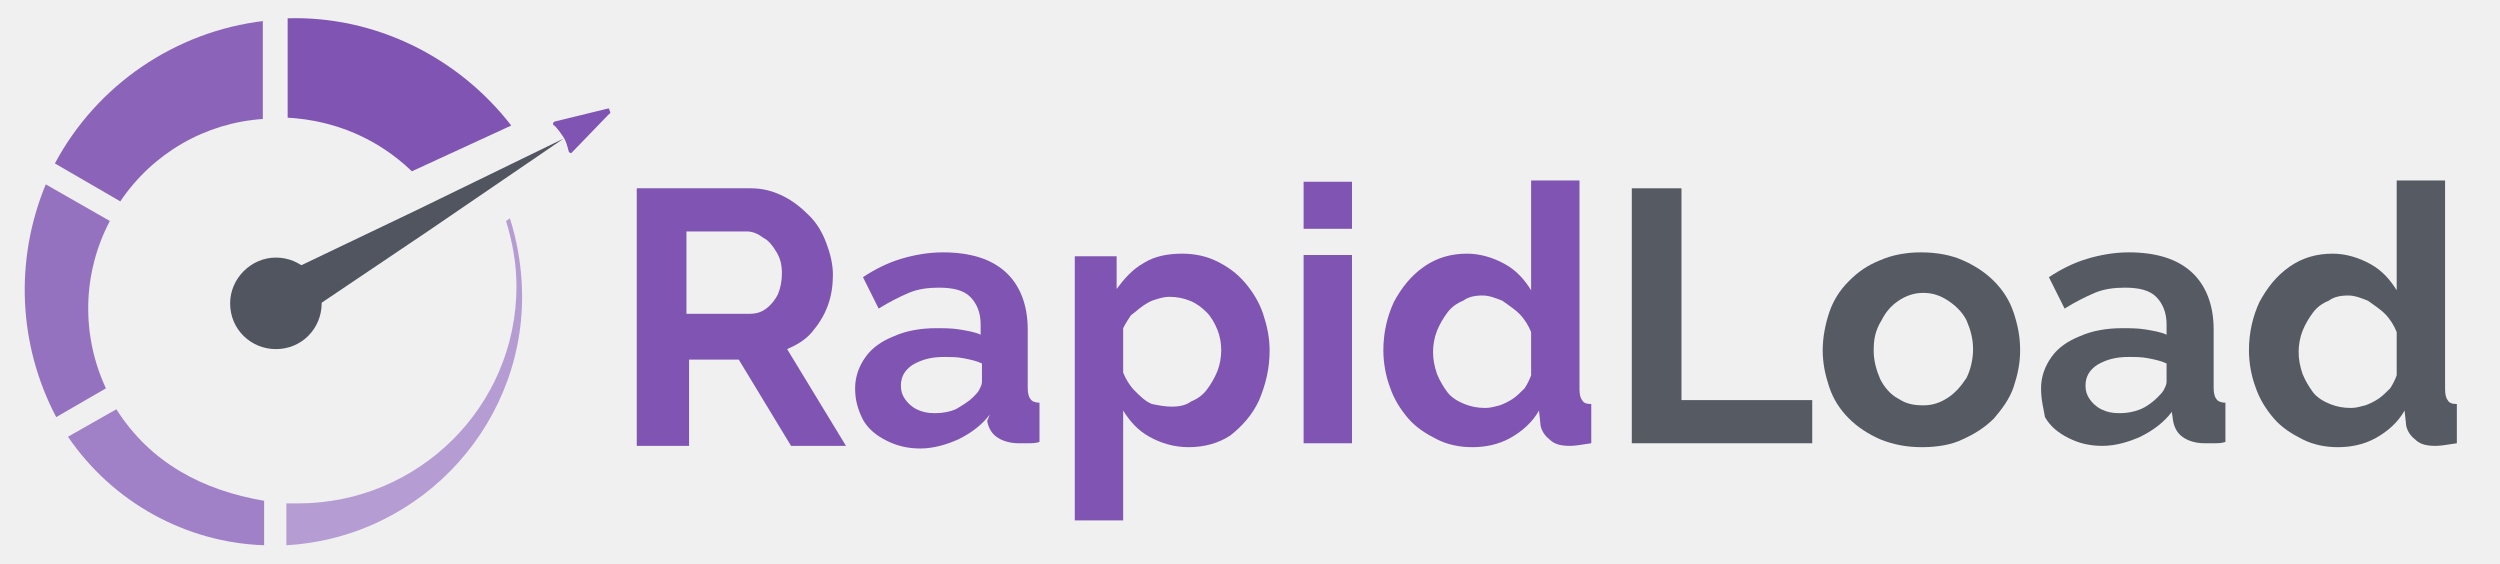
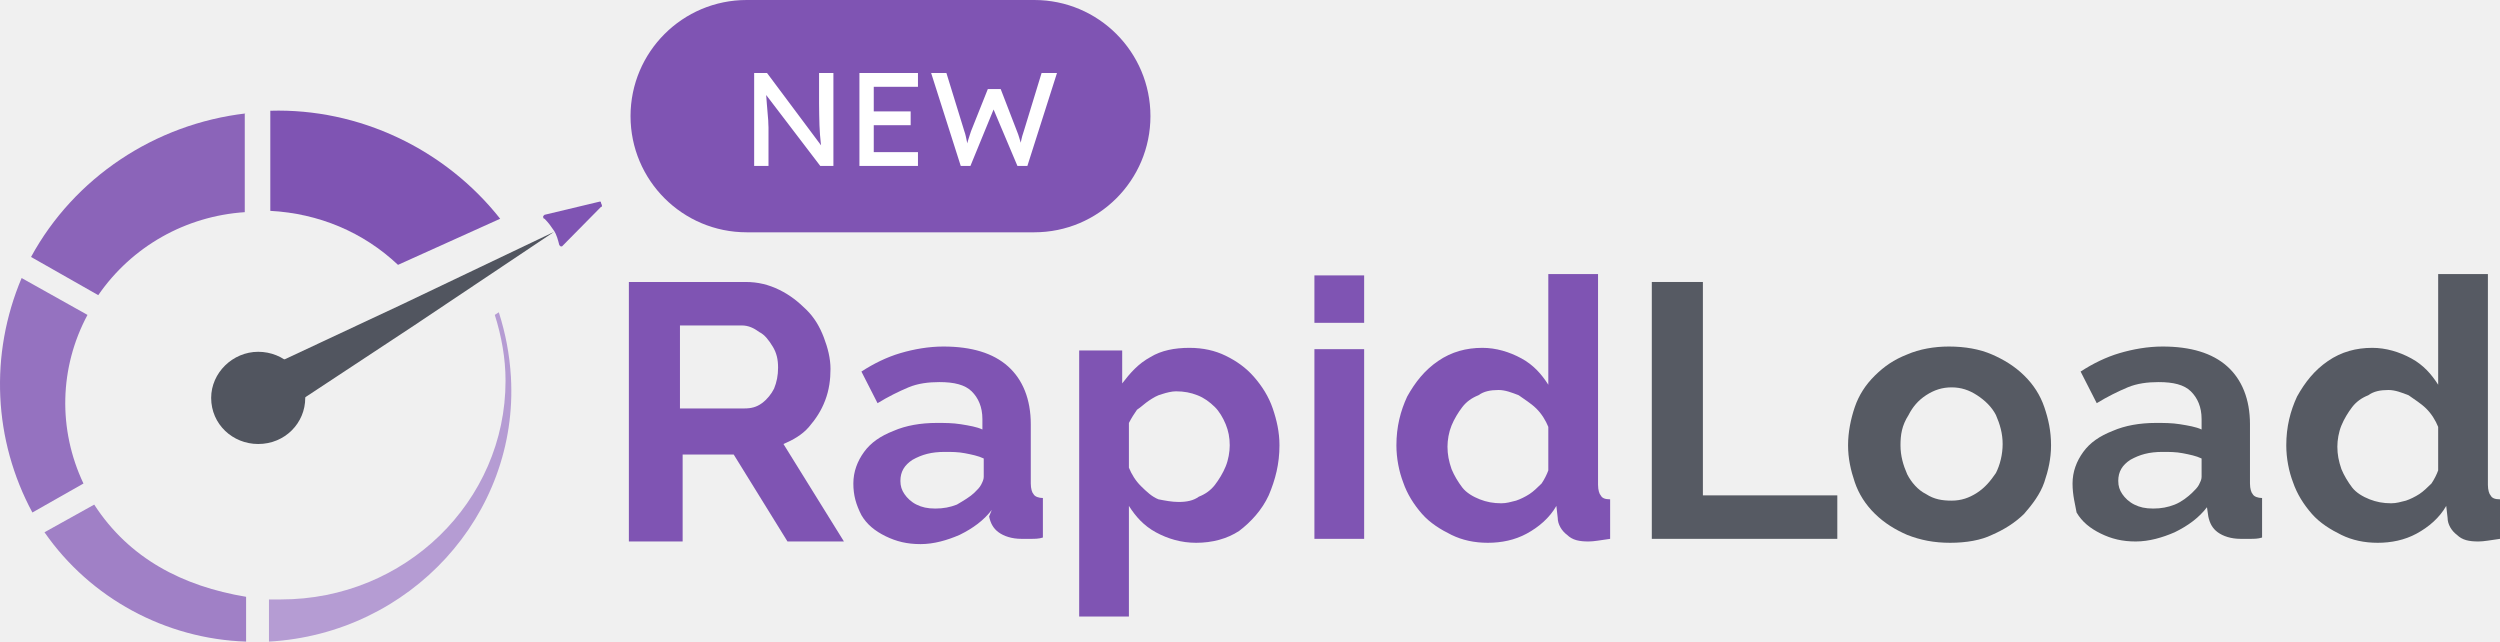
- <svg xmlns="http://www.w3.org/2000/svg" version="1.1" id="Layer_1" x="0px" y="0px" viewBox="0 0 191.2 43.1" style="enable-background:new 0 0 191.2 43.1;" xml:space="preserve">
-   <style type="text/css">
- 	.st0{fill:#7F54B3;}
- 	.st1{fill:#565A63;}
- 	.st2{fill-rule:evenodd;clip-rule:evenodd;fill:#B59CD3;}
- 	.st3{fill-rule:evenodd;clip-rule:evenodd;fill:#A080C6;}
- 	.st4{fill-rule:evenodd;clip-rule:evenodd;fill:#9572C0;}
- 	.st5{fill-rule:evenodd;clip-rule:evenodd;fill:#8B64B9;}
- 	.st6{fill-rule:evenodd;clip-rule:evenodd;fill:#7F54B3;}
- 	.st7{fill-rule:evenodd;clip-rule:evenodd;fill:#51555F;}
- </style>
-   <g>
-     <path class="st0" d="M48.7,33.9V14.4h8.7c0.9,0,1.7,0.2,2.5,0.6c0.8,0.4,1.4,0.9,2,1.5c0.6,0.6,1,1.3,1.3,2.1   c0.3,0.8,0.5,1.6,0.5,2.4s-0.1,1.6-0.4,2.4c-0.3,0.8-0.7,1.4-1.2,2s-1.2,1-1.9,1.3l4.5,7.4h-4.2l-4-6.6h-3.8v6.6h-4V33.9z M52.5,24   h4.8c0.5,0,0.9-0.1,1.3-0.4c0.4-0.3,0.7-0.7,0.9-1.1c0.2-0.5,0.3-1,0.3-1.6s-0.1-1.1-0.4-1.6c-0.3-0.5-0.6-0.9-1-1.1   c-0.4-0.3-0.8-0.5-1.3-0.5h-4.6V24z" />
-     <path class="st0" d="M65.4,29.7c0-0.9,0.3-1.7,0.8-2.4c0.5-0.7,1.2-1.2,2.2-1.6c0.9-0.4,2-0.6,3.2-0.6c0.6,0,1.2,0,1.8,0.1   c0.6,0.1,1.2,0.2,1.6,0.4v-0.8c0-0.9-0.3-1.6-0.8-2.1S72.9,22,71.8,22c-0.8,0-1.6,0.1-2.3,0.4c-0.7,0.3-1.5,0.7-2.3,1.2L66,21.2   c0.9-0.6,1.9-1.1,2.9-1.4s2.1-0.5,3.2-0.5c2.1,0,3.7,0.5,4.8,1.5c1.1,1,1.7,2.5,1.7,4.4v4.5c0,0.4,0.1,0.7,0.2,0.8   c0.1,0.2,0.4,0.3,0.7,0.3v3c-0.3,0.1-0.6,0.1-0.9,0.1s-0.5,0-0.7,0c-0.7,0-1.3-0.2-1.7-0.5c-0.4-0.3-0.6-0.7-0.7-1.2l0.2-0.5   c-0.6,0.8-1.4,1.4-2.4,1.9c-0.9,0.4-1.9,0.7-2.9,0.7s-1.8-0.2-2.6-0.6c-0.8-0.4-1.4-0.9-1.8-1.6C65.6,31.3,65.4,30.6,65.4,29.7z    M74.4,30.4c0.2-0.2,0.4-0.4,0.5-0.6s0.2-0.4,0.2-0.6v-1.4c-0.4-0.2-0.9-0.3-1.4-0.4s-1-0.1-1.5-0.1c-1,0-1.7,0.2-2.4,0.6   c-0.6,0.4-0.9,0.9-0.9,1.6c0,0.4,0.1,0.7,0.3,1c0.2,0.3,0.5,0.6,0.9,0.8c0.4,0.2,0.8,0.3,1.4,0.3s1.1-0.1,1.6-0.3   C73.6,31,74.1,30.7,74.4,30.4z" />
-     <path class="st0" d="M90.9,34.2c-1.1,0-2.1-0.3-3-0.8s-1.5-1.2-2-2v8.4h-3.7V19.6h3.2v2.5c0.6-0.8,1.2-1.5,2.1-2   c0.8-0.5,1.8-0.7,2.9-0.7c1,0,1.9,0.2,2.7,0.6c0.8,0.4,1.5,0.9,2.1,1.6s1.1,1.5,1.4,2.4s0.5,1.8,0.5,2.8c0,1.4-0.3,2.6-0.8,3.8   c-0.5,1.1-1.3,2-2.2,2.7C93.2,33.9,92.1,34.2,90.9,34.2z M89.6,31.1c0.6,0,1.1-0.1,1.5-0.4c0.5-0.2,0.9-0.5,1.2-0.9   c0.3-0.4,0.6-0.9,0.8-1.4c0.2-0.5,0.3-1.1,0.3-1.6c0-0.6-0.1-1.1-0.3-1.6c-0.2-0.5-0.5-1-0.8-1.3c-0.4-0.4-0.8-0.7-1.3-0.9   c-0.5-0.2-1-0.3-1.6-0.3c-0.3,0-0.7,0.1-1,0.2c-0.4,0.1-0.7,0.3-1,0.5s-0.6,0.5-0.9,0.7c-0.2,0.3-0.4,0.6-0.6,1v3.4   c0.2,0.5,0.5,1,0.9,1.4s0.8,0.8,1.3,1C88.6,31,89.1,31.1,89.6,31.1z" />
-     <path class="st0" d="M99.7,17.5v-3.6h3.7v3.6H99.7z M99.7,33.9V19.5h3.7v14.4C103.4,33.9,99.7,33.9,99.7,33.9z" />
-     <path class="st0" d="M105.8,26.8c0-1.4,0.3-2.6,0.8-3.7c0.6-1.1,1.3-2,2.3-2.7s2.1-1,3.3-1c1,0,2,0.3,2.9,0.8s1.5,1.2,2,2v-8.4h3.7   v16c0,0.4,0.1,0.7,0.2,0.8c0.1,0.2,0.3,0.3,0.7,0.3v3c-0.7,0.1-1.2,0.2-1.6,0.2c-0.7,0-1.2-0.1-1.6-0.5c-0.4-0.3-0.7-0.8-0.7-1.3   l-0.1-0.9c-0.5,0.9-1.3,1.6-2.2,2.1c-0.9,0.5-1.9,0.7-2.9,0.7s-1.9-0.2-2.7-0.6c-0.8-0.4-1.6-0.9-2.2-1.6c-0.6-0.7-1.1-1.5-1.4-2.4   C106,28.8,105.8,27.8,105.8,26.8z M117.1,28.7v-3.3c-0.2-0.5-0.5-1-0.9-1.4s-0.9-0.7-1.3-1c-0.5-0.2-1-0.4-1.5-0.4   c-0.6,0-1.1,0.1-1.5,0.4c-0.5,0.2-0.9,0.5-1.2,0.9c-0.3,0.4-0.6,0.9-0.8,1.4c-0.2,0.5-0.3,1.1-0.3,1.6c0,0.6,0.1,1.1,0.3,1.7   c0.2,0.5,0.5,1,0.8,1.4s0.8,0.7,1.3,0.9c0.5,0.2,1,0.3,1.6,0.3c0.4,0,0.7-0.1,1.1-0.2c0.3-0.1,0.7-0.3,1-0.5s0.6-0.5,0.9-0.8   C116.8,29.4,117,29,117.1,28.7z" />
-     <path class="st1" d="M124.8,33.9V14.4h3.8v16.2h10v3.3H124.8z" />
-     <path class="st1" d="M147,34.2c-1.2,0-2.2-0.2-3.2-0.6c-0.9-0.4-1.7-0.9-2.4-1.6c-0.7-0.7-1.2-1.5-1.5-2.4s-0.5-1.8-0.5-2.8   s0.2-2,0.5-2.9s0.8-1.7,1.5-2.4c0.7-0.7,1.4-1.2,2.4-1.6c0.9-0.4,2-0.6,3.1-0.6c1.2,0,2.3,0.2,3.2,0.6s1.7,0.9,2.4,1.6   s1.2,1.5,1.5,2.4s0.5,1.8,0.5,2.9c0,1-0.2,1.9-0.5,2.8s-0.9,1.7-1.5,2.4c-0.7,0.7-1.5,1.2-2.4,1.6C149.3,34,148.2,34.2,147,34.2z    M143.3,26.8c0,0.8,0.2,1.5,0.5,2.2c0.3,0.6,0.8,1.2,1.4,1.5c0.6,0.4,1.2,0.5,1.9,0.5s1.3-0.2,1.9-0.6c0.6-0.4,1-0.9,1.4-1.5   c0.3-0.6,0.5-1.4,0.5-2.2c0-0.8-0.2-1.5-0.5-2.2c-0.3-0.6-0.8-1.1-1.4-1.5c-0.6-0.4-1.2-0.6-1.9-0.6s-1.3,0.2-1.9,0.6   c-0.6,0.4-1,0.9-1.3,1.5C143.4,25.3,143.3,26,143.3,26.8z" />
-     <path class="st1" d="M156.1,29.7c0-0.9,0.3-1.7,0.8-2.4s1.2-1.2,2.2-1.6c0.9-0.4,2-0.6,3.2-0.6c0.6,0,1.2,0,1.8,0.1   s1.2,0.2,1.6,0.4v-0.8c0-0.9-0.3-1.6-0.8-2.1s-1.3-0.7-2.4-0.7c-0.8,0-1.6,0.1-2.3,0.4s-1.5,0.7-2.3,1.2l-1.2-2.4   c0.9-0.6,1.9-1.1,2.9-1.4s2.1-0.5,3.2-0.5c2.1,0,3.7,0.5,4.8,1.5s1.7,2.5,1.7,4.4v4.5c0,0.4,0.1,0.7,0.2,0.8   c0.1,0.2,0.4,0.3,0.7,0.3v3c-0.3,0.1-0.6,0.1-0.9,0.1c-0.3,0-0.5,0-0.7,0c-0.7,0-1.3-0.2-1.7-0.5s-0.6-0.7-0.7-1.2l-0.1-0.7   c-0.6,0.8-1.4,1.4-2.4,1.9c-0.9,0.4-1.9,0.7-2.9,0.7s-1.8-0.2-2.6-0.6c-0.8-0.4-1.4-0.9-1.8-1.6C156.3,31.3,156.1,30.6,156.1,29.7z    M165,30.4c0.2-0.2,0.4-0.4,0.5-0.6s0.2-0.4,0.2-0.6v-1.4c-0.4-0.2-0.9-0.3-1.4-0.4s-1-0.1-1.5-0.1c-1,0-1.7,0.2-2.4,0.6   c-0.6,0.4-0.9,0.9-0.9,1.6c0,0.4,0.1,0.7,0.3,1s0.5,0.6,0.9,0.8c0.4,0.2,0.8,0.3,1.4,0.3c0.6,0,1.1-0.1,1.6-0.3   S164.7,30.7,165,30.4z" />
-     <path class="st1" d="M172,26.8c0-1.4,0.3-2.6,0.8-3.7c0.6-1.1,1.3-2,2.3-2.7s2.1-1,3.3-1c1,0,2,0.3,2.9,0.8s1.5,1.2,2,2v-8.4h3.7   v16c0,0.4,0.1,0.7,0.2,0.8c0.1,0.2,0.3,0.3,0.7,0.3v3c-0.7,0.1-1.2,0.2-1.6,0.2c-0.7,0-1.2-0.1-1.6-0.5c-0.4-0.3-0.7-0.8-0.7-1.3   l-0.1-0.9c-0.5,0.9-1.3,1.6-2.2,2.1s-1.9,0.7-2.9,0.7s-1.9-0.2-2.7-0.6c-0.8-0.4-1.6-0.9-2.2-1.6c-0.6-0.7-1.1-1.5-1.4-2.4   C172.2,28.8,172,27.8,172,26.8z M183.3,28.7v-3.3c-0.2-0.5-0.5-1-0.9-1.4s-0.9-0.7-1.3-1c-0.5-0.2-1-0.4-1.5-0.4   c-0.6,0-1.1,0.1-1.5,0.4c-0.5,0.2-0.9,0.5-1.2,0.9s-0.6,0.9-0.8,1.4s-0.3,1.1-0.3,1.6c0,0.6,0.1,1.1,0.3,1.7c0.2,0.5,0.5,1,0.8,1.4   s0.8,0.7,1.3,0.9c0.5,0.2,1,0.3,1.6,0.3c0.4,0,0.7-0.1,1.1-0.2c0.3-0.1,0.7-0.3,1-0.5s0.6-0.5,0.9-0.8   C183,29.4,183.2,29,183.3,28.7z" />
-   </g>
-   <g>
-     <path class="st2" d="M21.9,41.7c10.5-0.6,18.6-9.6,18-20.1c-0.1-1.7-0.4-3.3-0.9-4.9l-0.3,0.2c0.5,1.6,0.8,3.3,0.8,5   c0,9.2-7.5,16.6-16.7,16.6c-0.3,0-0.6,0-0.9,0V41.7z" />
-     <path class="st3" d="M5.2,33.4c3.4,5,9,8.1,15,8.3v-3.4c-4.7-0.8-8.7-2.9-11.3-7L5.2,33.4z" />
-     <path class="st4" d="M3.5,14.1c-2.4,5.8-2.1,12.3,0.8,17.8l3.8-2.2c-1.9-4.1-1.8-8.8,0.3-12.8L3.5,14.1z" />
-     <path class="st5" d="M20.2,1.6c-6.8,0.8-12.8,4.9-16,10.9l5,2.9c2.5-3.7,6.5-6,10.9-6.3V1.6H20.2z" />
-     <path class="st6" d="M39.1,9.6C35,4.3,28.6,1.2,22,1.4V9c3.6,0.2,6.9,1.6,9.5,4.1L39.1,9.6z" />
-     <path class="st7" d="M21.1,19.7c1.9,0,3.5,1.5,3.5,3.5c0,1.9-1.5,3.5-3.5,3.5c-1.9,0-3.5-1.5-3.5-3.5l0,0   C17.6,21.3,19.2,19.7,21.1,19.7L21.1,19.7z" />
-     <polygon class="st7" points="43.1,10.6 32.7,17.7 22.3,24.7 21.4,23.1 20.5,21.5 31.8,16.1  " />
-     <path class="st6" d="M46.6,8.7l-2.9,3h-0.1l-0.1-0.1c-0.1-0.4-0.2-0.8-0.4-1.1s-0.4-0.6-0.7-0.9c-0.1,0-0.1-0.1-0.1-0.2   c0,0,0,0,0.1-0.1l4.1-1c0.1,0,0.1,0,0.1,0.1C46.7,8.6,46.7,8.7,46.6,8.7z" />
-   </g>
+ <svg xmlns="http://www.w3.org/2000/svg" width="226" height="58" viewBox="0 0 226 58" fill="none">
+   <path d="M56.85 48.712V25.491H67.422C68.515 25.491 69.487 25.729 70.46 26.206C71.432 26.682 72.161 27.277 72.89 27.992C73.619 28.706 74.105 29.54 74.47 30.493C74.834 31.445 75.077 32.398 75.077 33.35C75.077 34.303 74.956 35.256 74.591 36.208C74.227 37.161 73.741 37.876 73.133 38.59C72.525 39.304 71.675 39.781 70.824 40.138L76.292 48.95H71.189L66.328 41.091H61.711V48.95H56.85V48.712ZM61.468 36.923H67.3C67.908 36.923 68.394 36.804 68.88 36.447C69.366 36.089 69.731 35.613 69.974 35.137C70.217 34.541 70.338 33.946 70.338 33.231C70.338 32.517 70.217 31.922 69.852 31.326C69.487 30.731 69.123 30.254 68.637 30.016C68.151 29.659 67.665 29.421 67.057 29.421H61.468V36.923Z" fill="#7F54B3" />
+   <path d="M77.143 43.71C77.143 42.639 77.508 41.686 78.115 40.852C78.723 40.019 79.573 39.423 80.788 38.947C81.882 38.471 83.219 38.233 84.677 38.233C85.406 38.233 86.135 38.233 86.864 38.352C87.593 38.471 88.323 38.59 88.809 38.828V37.876C88.809 36.804 88.444 35.97 87.837 35.375C87.229 34.779 86.257 34.541 84.92 34.541C83.948 34.541 82.976 34.66 82.125 35.018C81.275 35.375 80.302 35.851 79.33 36.447L77.872 33.589C78.966 32.874 80.181 32.279 81.396 31.922C82.611 31.564 83.948 31.326 85.285 31.326C87.837 31.326 89.781 31.922 91.117 33.112C92.454 34.303 93.183 36.089 93.183 38.352V43.71C93.183 44.187 93.305 44.544 93.426 44.663C93.548 44.901 93.912 45.02 94.277 45.02V48.593C93.912 48.712 93.548 48.712 93.183 48.712C92.819 48.712 92.576 48.712 92.333 48.712C91.482 48.712 90.753 48.474 90.267 48.116C89.781 47.759 89.538 47.283 89.416 46.687L89.659 46.092C88.93 47.045 87.958 47.759 86.743 48.355C85.649 48.831 84.434 49.188 83.219 49.188C82.004 49.188 81.032 48.95 80.059 48.474C79.087 47.997 78.358 47.402 77.872 46.568C77.386 45.616 77.143 44.782 77.143 43.71ZM88.079 44.544C88.323 44.306 88.566 44.068 88.687 43.83C88.809 43.591 88.93 43.353 88.93 43.115V41.448C88.444 41.21 87.837 41.091 87.229 40.972C86.621 40.852 86.014 40.852 85.406 40.852C84.191 40.852 83.34 41.091 82.49 41.567C81.761 42.043 81.396 42.639 81.396 43.472C81.396 43.949 81.518 44.306 81.761 44.663C82.004 45.02 82.368 45.377 82.854 45.616C83.34 45.854 83.826 45.973 84.555 45.973C85.285 45.973 85.892 45.854 86.5 45.616C87.107 45.258 87.715 44.901 88.079 44.544Z" fill="#7F54B3" />
+   <path d="M108.13 49.069C106.793 49.069 105.578 48.712 104.484 48.116C103.391 47.521 102.661 46.687 102.054 45.735V55.737H97.558V31.683H101.446V34.66C102.175 33.708 102.904 32.874 103.998 32.279C104.97 31.683 106.185 31.445 107.522 31.445C108.737 31.445 109.831 31.683 110.803 32.16C111.775 32.636 112.626 33.231 113.355 34.065C114.084 34.898 114.691 35.851 115.056 36.923C115.421 37.995 115.664 39.066 115.664 40.257C115.664 41.924 115.299 43.353 114.691 44.782C114.084 46.092 113.112 47.164 112.018 47.997C110.924 48.712 109.588 49.069 108.13 49.069ZM106.55 45.377C107.279 45.377 107.887 45.258 108.373 44.901C108.98 44.663 109.466 44.306 109.831 43.83C110.195 43.353 110.56 42.758 110.803 42.162C111.046 41.567 111.168 40.852 111.168 40.257C111.168 39.543 111.046 38.947 110.803 38.352C110.56 37.756 110.195 37.161 109.831 36.804C109.345 36.328 108.859 35.97 108.251 35.732C107.644 35.494 107.036 35.375 106.307 35.375C105.942 35.375 105.456 35.494 105.092 35.613C104.606 35.732 104.241 35.97 103.877 36.208C103.512 36.447 103.147 36.804 102.783 37.042C102.54 37.399 102.297 37.756 102.054 38.233V42.281C102.297 42.877 102.661 43.472 103.147 43.949C103.634 44.425 104.12 44.901 104.727 45.139C105.335 45.258 105.942 45.377 106.55 45.377Z" fill="#7F54B3" />
+   <path d="M118.823 29.183V24.896H123.319V29.183H118.823ZM118.823 48.712V31.564H123.319V48.712H118.823Z" fill="#7F54B3" />
+   <path d="M126.235 40.257C126.235 38.59 126.6 37.161 127.208 35.851C127.937 34.541 128.787 33.47 130.002 32.636C131.218 31.802 132.554 31.445 134.012 31.445C135.228 31.445 136.443 31.802 137.536 32.398C138.63 32.993 139.359 33.827 139.967 34.779V24.777H144.463V43.83C144.463 44.306 144.584 44.663 144.706 44.782C144.827 45.02 145.07 45.139 145.556 45.139V48.712C144.706 48.831 144.098 48.95 143.612 48.95C142.762 48.95 142.154 48.831 141.668 48.355C141.182 47.997 140.817 47.402 140.817 46.806L140.696 45.735C140.088 46.806 139.116 47.64 138.023 48.235C136.929 48.831 135.714 49.069 134.499 49.069C133.283 49.069 132.19 48.831 131.218 48.355C130.245 47.878 129.273 47.283 128.544 46.449C127.815 45.616 127.208 44.663 126.843 43.591C126.479 42.639 126.235 41.448 126.235 40.257ZM139.967 42.52V38.59C139.724 37.995 139.359 37.399 138.873 36.923C138.387 36.447 137.779 36.089 137.293 35.732C136.686 35.494 136.078 35.256 135.471 35.256C134.742 35.256 134.134 35.375 133.648 35.732C133.04 35.97 132.554 36.328 132.19 36.804C131.825 37.28 131.461 37.876 131.218 38.471C130.975 39.066 130.853 39.781 130.853 40.376C130.853 41.091 130.975 41.686 131.218 42.401C131.461 42.996 131.825 43.591 132.19 44.068C132.554 44.544 133.162 44.901 133.769 45.139C134.377 45.377 134.985 45.497 135.714 45.497C136.2 45.497 136.564 45.377 137.05 45.258C137.415 45.139 137.901 44.901 138.266 44.663C138.63 44.425 138.995 44.068 139.359 43.71C139.602 43.353 139.845 42.877 139.967 42.52Z" fill="#7F54B3" />
+   <path d="M149.323 48.712V25.491H153.941V44.782H166.093V48.712H149.323Z" fill="#565A63" />
+   <path d="M176.3 49.069C174.842 49.069 173.627 48.831 172.412 48.355C171.318 47.878 170.346 47.283 169.495 46.449C168.645 45.616 168.037 44.663 167.672 43.591C167.308 42.52 167.065 41.448 167.065 40.257C167.065 39.066 167.308 37.876 167.672 36.804C168.037 35.732 168.645 34.779 169.495 33.946C170.346 33.112 171.196 32.517 172.412 32.041C173.505 31.564 174.842 31.326 176.179 31.326C177.637 31.326 178.973 31.564 180.067 32.041C181.161 32.517 182.133 33.112 182.983 33.946C183.834 34.779 184.442 35.732 184.806 36.804C185.171 37.876 185.414 38.947 185.414 40.257C185.414 41.448 185.171 42.52 184.806 43.591C184.442 44.663 183.713 45.616 182.983 46.449C182.133 47.283 181.161 47.878 180.067 48.355C179.095 48.831 177.758 49.069 176.3 49.069ZM171.804 40.257C171.804 41.21 172.047 42.043 172.412 42.877C172.776 43.591 173.384 44.306 174.113 44.663C174.842 45.139 175.571 45.258 176.422 45.258C177.272 45.258 178.001 45.02 178.73 44.544C179.459 44.068 179.946 43.472 180.432 42.758C180.796 42.043 181.039 41.091 181.039 40.138C181.039 39.185 180.796 38.352 180.432 37.518C180.067 36.804 179.459 36.208 178.73 35.732C178.001 35.256 177.272 35.018 176.422 35.018C175.571 35.018 174.842 35.256 174.113 35.732C173.384 36.208 172.898 36.804 172.533 37.518C171.925 38.471 171.804 39.304 171.804 40.257Z" fill="#565A63" />
+   <path d="M187.358 43.71C187.358 42.639 187.723 41.686 188.33 40.852C188.938 40.019 189.788 39.423 191.004 38.947C192.097 38.471 193.434 38.233 194.892 38.233C195.621 38.233 196.35 38.233 197.079 38.352C197.808 38.471 198.537 38.59 199.024 38.828V37.876C199.024 36.804 198.659 35.97 198.051 35.375C197.444 34.779 196.472 34.541 195.135 34.541C194.163 34.541 193.191 34.66 192.34 35.018C191.49 35.375 190.517 35.851 189.545 36.447L188.087 33.589C189.181 32.874 190.396 32.279 191.611 31.922C192.826 31.564 194.163 31.326 195.5 31.326C198.051 31.326 199.996 31.922 201.332 33.112C202.669 34.303 203.398 36.089 203.398 38.352V43.71C203.398 44.187 203.52 44.544 203.641 44.663C203.763 44.901 204.127 45.02 204.492 45.02V48.593C204.127 48.712 203.763 48.712 203.398 48.712C203.034 48.712 202.791 48.712 202.548 48.712C201.697 48.712 200.968 48.474 200.482 48.116C199.996 47.759 199.753 47.283 199.631 46.687L199.51 45.854C198.781 46.806 197.808 47.521 196.593 48.116C195.5 48.593 194.284 48.95 193.069 48.95C191.854 48.95 190.882 48.712 189.91 48.235C188.938 47.759 188.209 47.164 187.723 46.33C187.601 45.616 187.358 44.782 187.358 43.71ZM198.173 44.544C198.416 44.306 198.659 44.068 198.781 43.83C198.902 43.591 199.024 43.353 199.024 43.115V41.448C198.537 41.21 197.93 41.091 197.322 40.972C196.715 40.852 196.107 40.852 195.5 40.852C194.284 40.852 193.434 41.091 192.583 41.567C191.854 42.043 191.49 42.639 191.49 43.472C191.49 43.949 191.611 44.306 191.854 44.663C192.097 45.02 192.462 45.377 192.948 45.616C193.434 45.854 193.92 45.973 194.649 45.973C195.378 45.973 195.986 45.854 196.593 45.616C197.201 45.377 197.808 44.901 198.173 44.544Z" fill="#565A63" />
+   <path d="M206.679 40.257C206.679 38.59 207.044 37.161 207.651 35.851C208.38 34.541 209.231 33.47 210.446 32.636C211.661 31.802 212.998 31.445 214.456 31.445C215.671 31.445 216.886 31.802 217.98 32.398C219.074 32.993 219.803 33.827 220.41 34.779V24.777H224.906V43.83C224.906 44.306 225.028 44.663 225.149 44.782C225.271 45.02 225.514 45.139 226 45.139V48.712C225.149 48.831 224.542 48.95 224.056 48.95C223.205 48.95 222.598 48.831 222.111 48.355C221.625 47.997 221.261 47.402 221.261 46.806L221.139 45.735C220.532 46.806 219.56 47.64 218.466 48.235C217.372 48.831 216.157 49.069 214.942 49.069C213.727 49.069 212.633 48.831 211.661 48.355C210.689 47.878 209.717 47.283 208.988 46.449C208.259 45.616 207.651 44.663 207.287 43.591C206.922 42.639 206.679 41.448 206.679 40.257ZM220.41 42.52V38.59C220.167 37.995 219.803 37.399 219.317 36.923C218.831 36.447 218.223 36.089 217.737 35.732C217.129 35.494 216.522 35.256 215.914 35.256C215.185 35.256 214.577 35.375 214.091 35.732C213.484 35.97 212.998 36.328 212.633 36.804C212.269 37.28 211.904 37.876 211.661 38.471C211.418 39.066 211.297 39.781 211.297 40.376C211.297 41.091 211.418 41.686 211.661 42.401C211.904 42.996 212.269 43.591 212.633 44.068C212.998 44.544 213.605 44.901 214.213 45.139C214.821 45.377 215.428 45.497 216.157 45.497C216.643 45.497 217.008 45.377 217.494 45.258C217.858 45.139 218.344 44.901 218.709 44.663C219.074 44.425 219.438 44.068 219.803 43.71C220.046 43.353 220.289 42.877 220.41 42.52Z" fill="#565A63" />
+   <path fill-rule="evenodd" clip-rule="evenodd" d="M24.314 58C37.073 57.285 46.916 46.568 46.187 34.065C46.065 32.041 45.701 30.135 45.093 28.23L44.729 28.468C45.336 30.373 45.701 32.398 45.701 34.422C45.701 45.377 36.587 54.189 25.408 54.189C25.043 54.189 24.678 54.189 24.314 54.189V58Z" fill="#B59CD3" />
+   <path fill-rule="evenodd" clip-rule="evenodd" d="M4.021 48.116C8.152 54.07 14.957 57.762 22.248 58V53.951C16.537 52.999 11.676 50.498 8.517 45.616L4.021 48.116Z" fill="#A080C6" />
+   <path fill-rule="evenodd" clip-rule="evenodd" d="M1.955 25.134C-0.961 32.041 -0.597 39.781 2.927 46.33L7.545 43.71C5.236 38.828 5.357 33.231 7.909 28.468L1.955 25.134Z" fill="#9572C0" />
+   <path fill-rule="evenodd" clip-rule="evenodd" d="M22.248 10.249C13.985 11.202 6.694 16.084 2.806 23.229L8.882 26.682C11.919 22.276 16.78 19.537 22.127 19.18V10.249H22.248Z" fill="#8B64B9" />
+   <path fill-rule="evenodd" clip-rule="evenodd" d="M45.215 19.775C40.233 13.464 32.456 9.773 24.436 10.011V19.061C28.81 19.299 32.82 20.966 35.98 23.943L45.215 19.775Z" fill="#7F54B3" />
+   <path fill-rule="evenodd" clip-rule="evenodd" d="M23.342 31.802C25.651 31.802 27.595 33.589 27.595 35.97C27.595 38.233 25.772 40.138 23.342 40.138C21.033 40.138 19.089 38.352 19.089 35.97C19.089 33.708 21.033 31.802 23.342 31.802Z" fill="#51555F" />
+   <path fill-rule="evenodd" clip-rule="evenodd" d="M50.075 20.966L37.438 29.421L24.8 37.756L23.706 35.851L22.613 33.946L36.344 27.516L50.075 20.966Z" fill="#51555F" />
+   <path fill-rule="evenodd" clip-rule="evenodd" d="M54.328 18.704L50.804 22.276H50.683L50.561 22.157C50.44 21.681 50.318 21.204 50.075 20.847C49.832 20.49 49.589 20.133 49.225 19.775C49.103 19.775 49.103 19.656 49.103 19.537C49.103 19.537 49.103 19.537 49.225 19.418L54.207 18.227C54.328 18.227 54.328 18.227 54.328 18.346C54.45 18.585 54.45 18.704 54.328 18.704Z" fill="#7F54B3" />
+   <rect x="57" width="47" height="21" rx="10.5" fill="#7F54B3" />
+   <path d="M68.176 15V6.6H69.34L74.476 13.476L74.284 13.584C74.252 13.384 74.224 13.168 74.2 12.936C74.176 12.696 74.152 12.444 74.128 12.18C74.112 11.908 74.096 11.624 74.08 11.328C74.072 11.024 74.064 10.708 74.056 10.38C74.048 10.052 74.044 9.712 74.044 9.36V6.6H75.34V15H74.152L69.1 8.376L69.232 8.208C69.272 8.696 69.304 9.112 69.328 9.456C69.36 9.792 69.384 10.08 69.4 10.32C69.424 10.552 69.44 10.744 69.448 10.896C69.456 11.04 69.46 11.16 69.46 11.256C69.468 11.352 69.472 11.436 69.472 11.508V15H68.176ZM77.692 15V6.6H82.984V7.848H78.988V13.752H82.984V15H77.692ZM78.28 11.316V10.068H82.324V11.316H78.28ZM86.851 15L84.175 6.6H85.555L87.175 11.856C87.223 11.984 87.267 12.136 87.307 12.312C87.347 12.48 87.383 12.652 87.415 12.828C87.447 13.004 87.475 13.168 87.499 13.32C87.531 13.472 87.559 13.596 87.583 13.692L87.235 13.68C87.355 13.256 87.447 12.928 87.511 12.696C87.583 12.464 87.639 12.288 87.679 12.168C87.719 12.04 87.755 11.932 87.787 11.844L89.299 8.052H90.463L91.927 11.844C92.007 12.036 92.075 12.228 92.131 12.42C92.195 12.604 92.251 12.792 92.299 12.984C92.347 13.168 92.399 13.364 92.455 13.572L92.143 13.656C92.183 13.44 92.211 13.272 92.227 13.152C92.251 13.024 92.271 12.92 92.287 12.84C92.303 12.76 92.319 12.684 92.335 12.612C92.351 12.532 92.375 12.432 92.407 12.312C92.447 12.192 92.499 12.028 92.563 11.82L94.159 6.6H95.551L92.875 15H91.975L89.755 9.744L89.863 9.792L87.727 15H86.851Z" fill="white" />
</svg>
